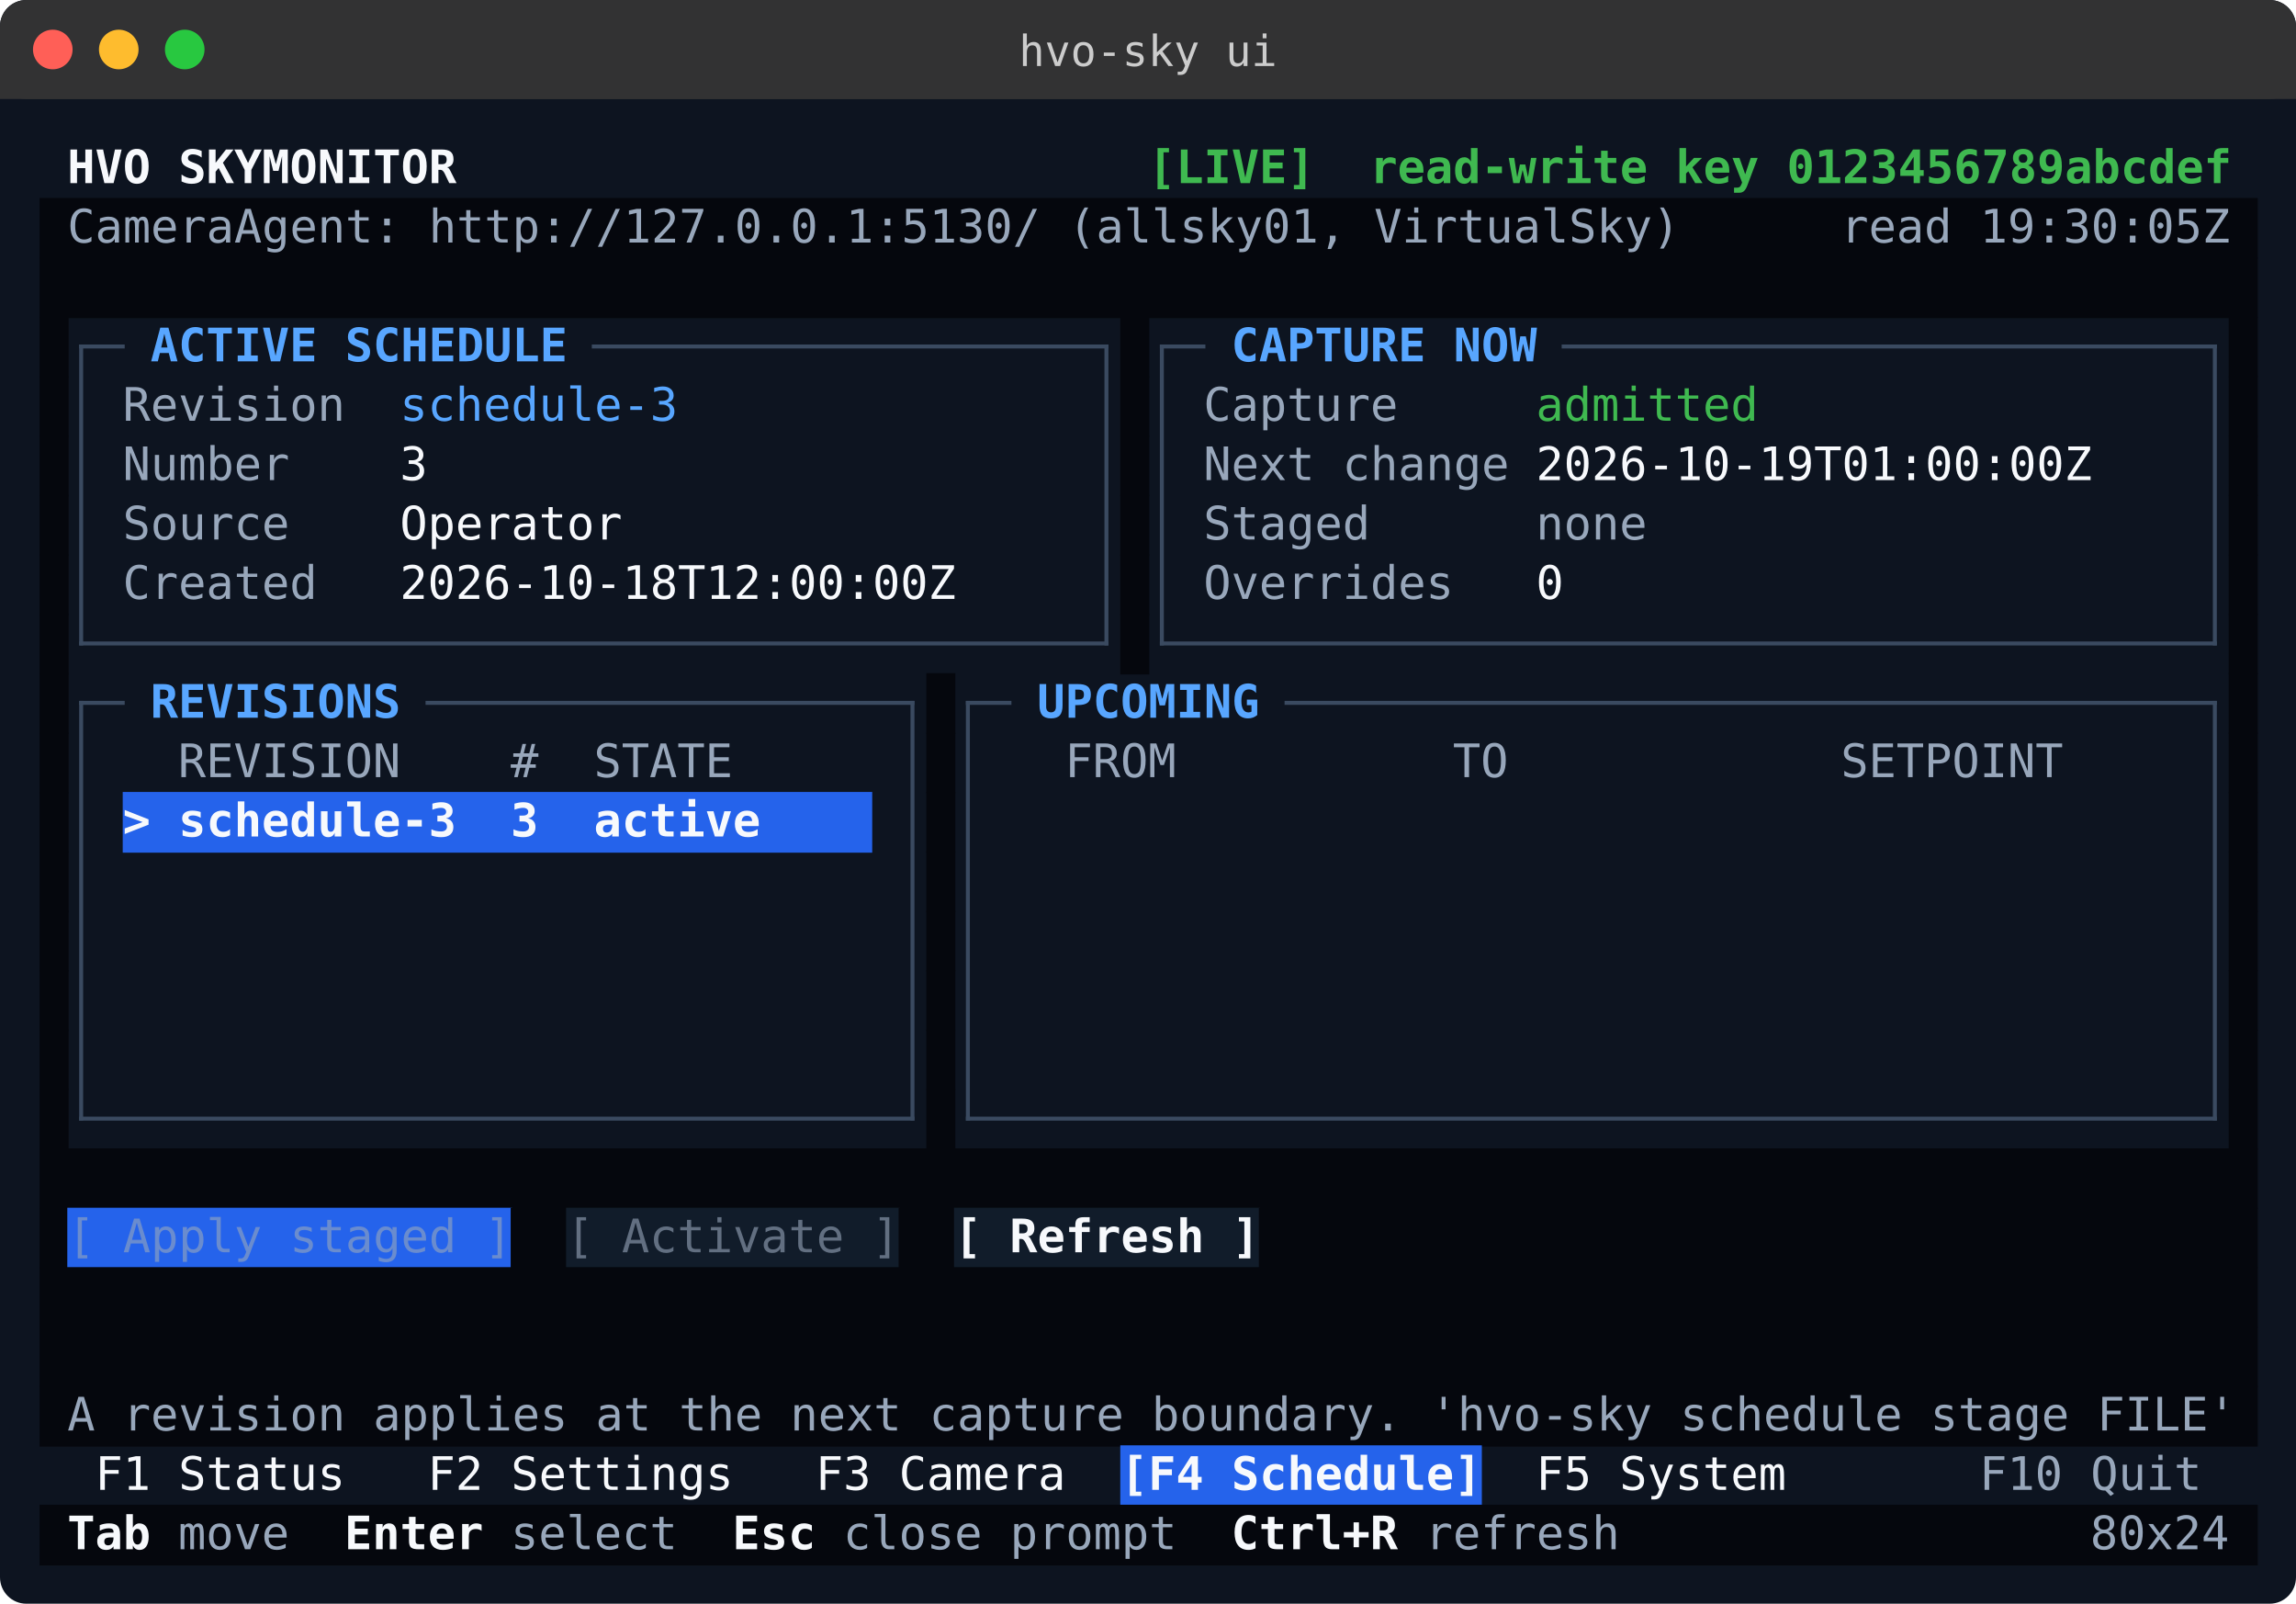
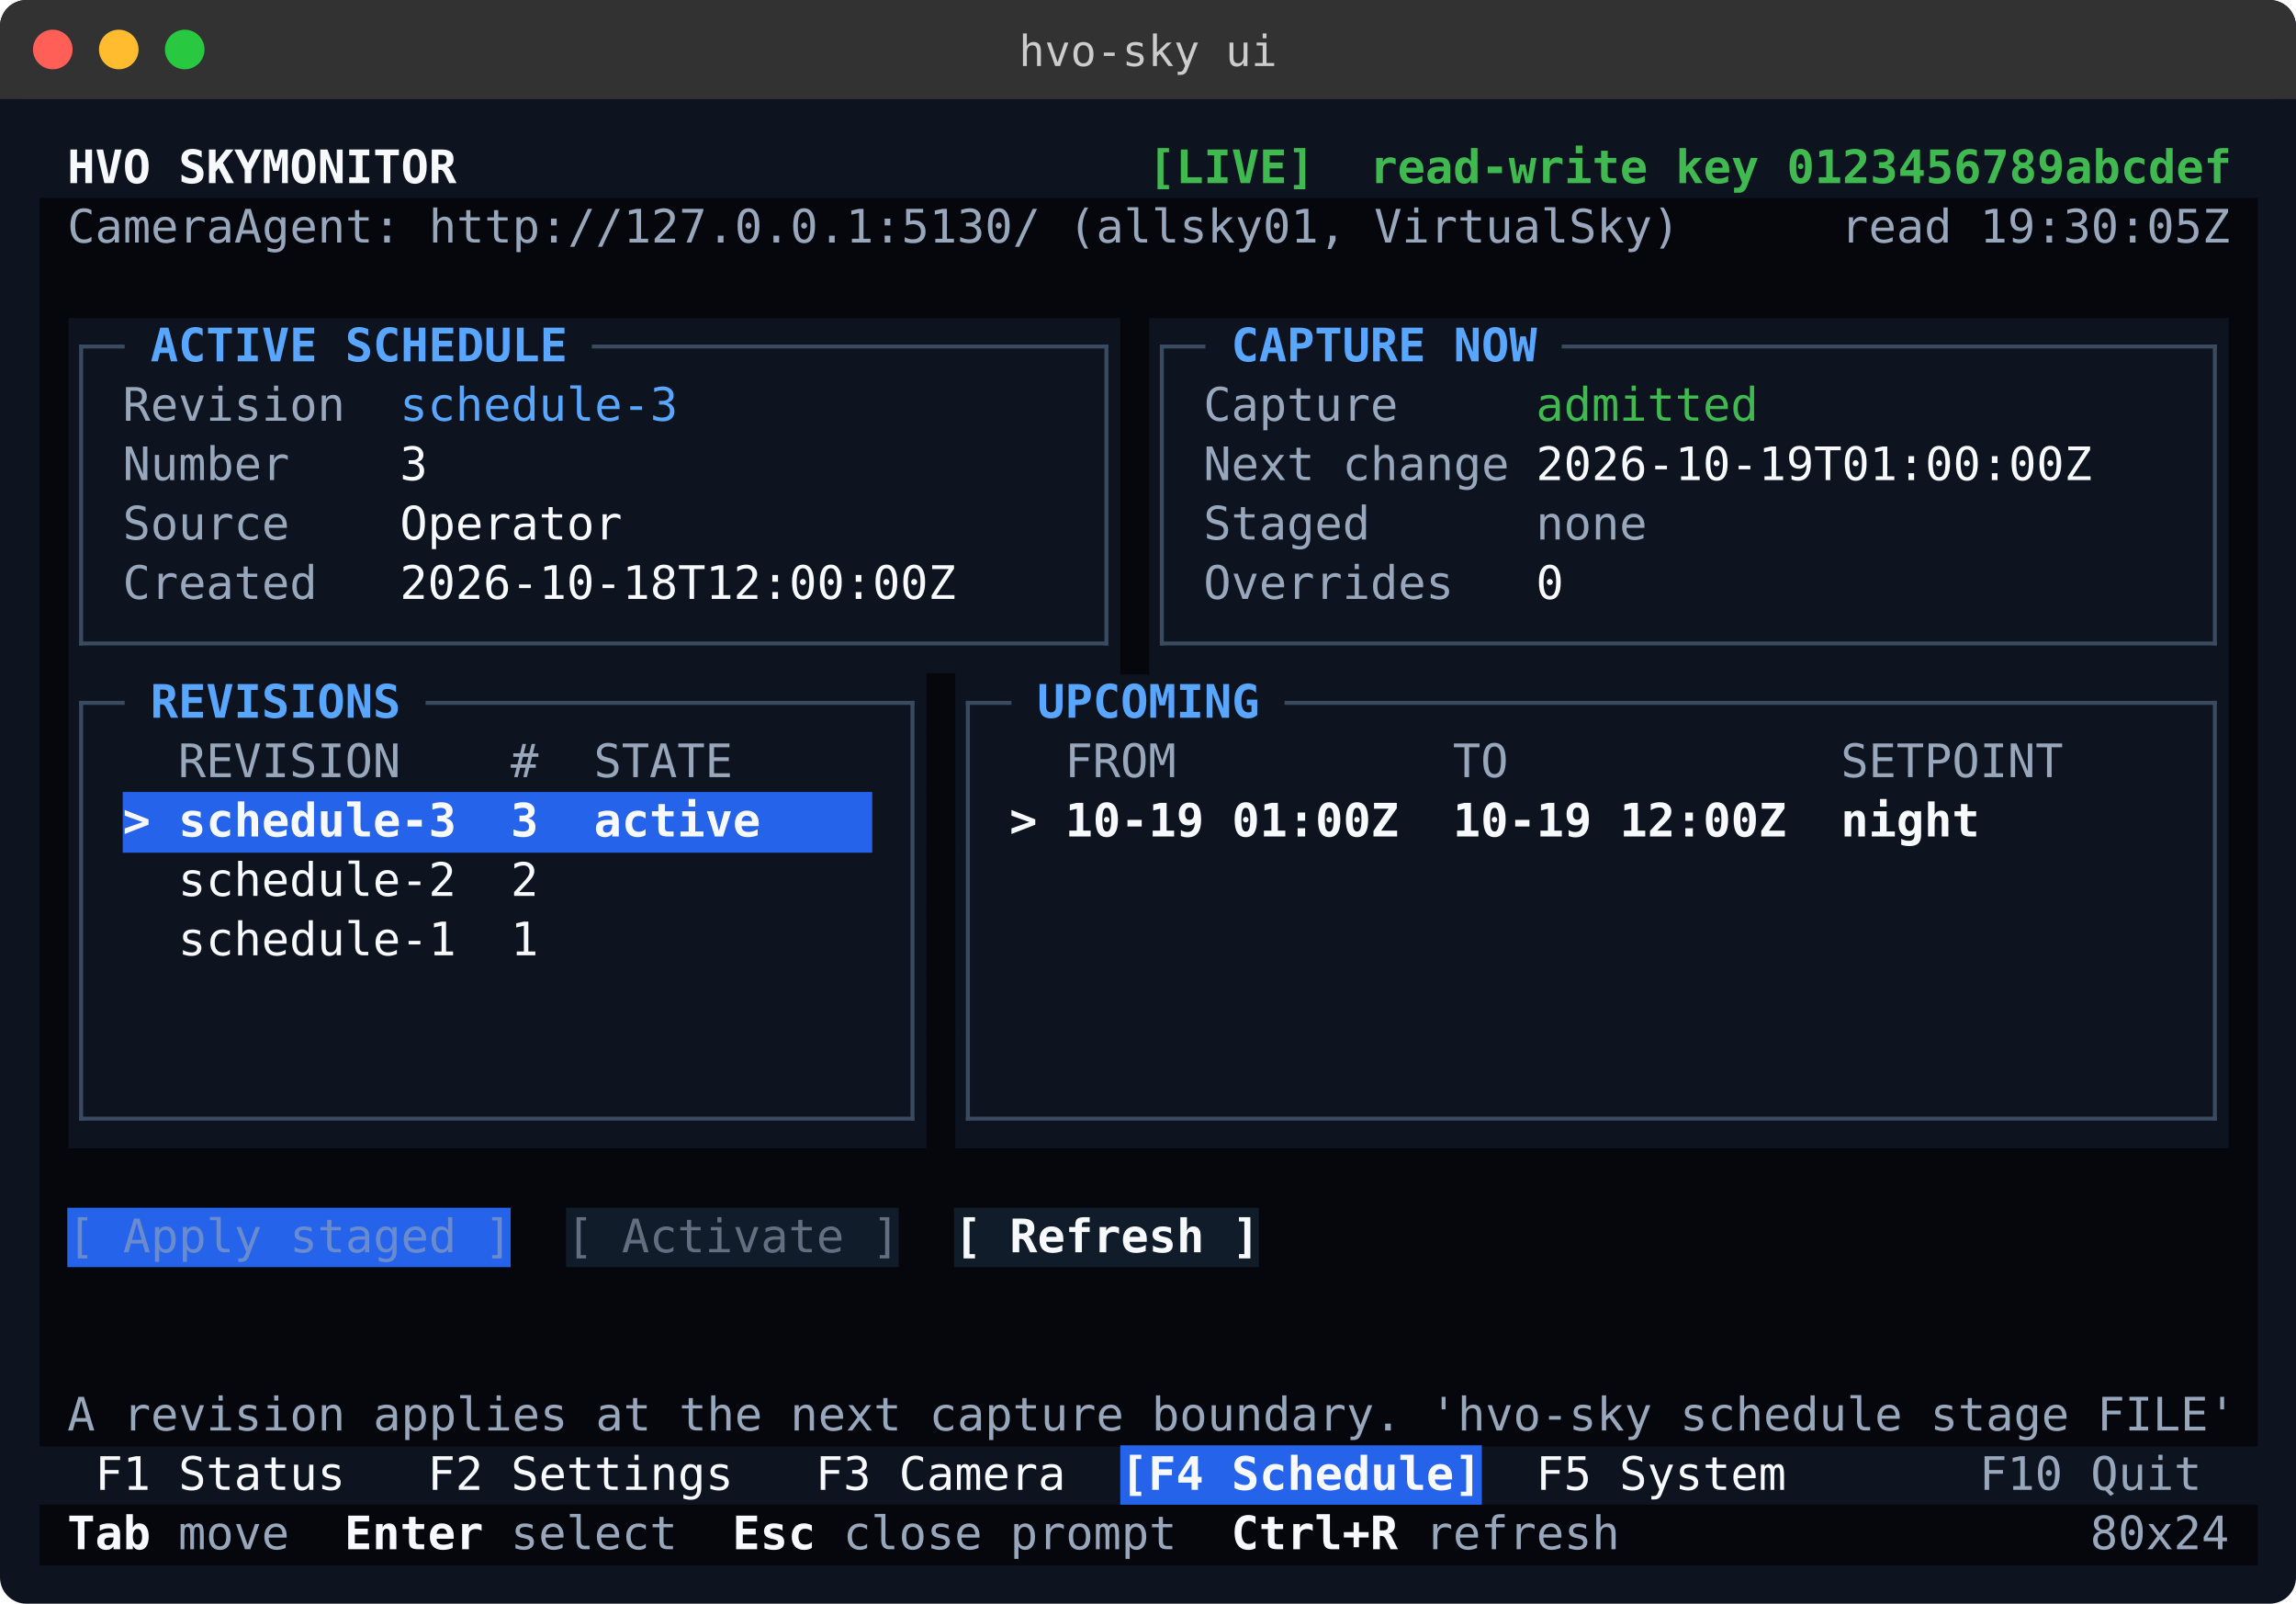
<svg xmlns="http://www.w3.org/2000/svg" width="696" height="486" viewBox="0 0 696.00 486.00" role="img" aria-label="hvo-sky ui">
  <g font-family="ui-monospace, SFMono-Regular, 'Cascadia Mono', 'DejaVu Sans Mono', Menlo, Consolas, 'Liberation Mono', monospace" font-size="14" xml:space="preserve" style="white-space: pre">
    <rect x="0" y="0" width="696.00" height="486.00" rx="8" fill="#0d1420" />
    <rect x="0" y="0" width="696.00" height="30" rx="8" fill="#323233" />
    <rect x="0" y="22" width="696.00" height="8" fill="#323233" />
    <circle cx="16" cy="15.0" r="6" fill="#ff5f57" />
    <circle cx="36" cy="15.0" r="6" fill="#febc2e" />
    <circle cx="56" cy="15.0" r="6" fill="#28c840" />
    <text x="348.00" y="20.0" fill="#cccccc" text-anchor="middle" font-size="13">hvo-sky ui</text>
    <rect x="12.00" y="60" width="672.40" height="18.4" fill="#05070d" />
    <rect x="12.00" y="78" width="672.40" height="18.4" fill="#05070d" />
    <rect x="12.00" y="96" width="8.80" height="18.4" fill="#05070d" />
    <rect x="339.60" y="96" width="8.80" height="18.4" fill="#05070d" />
    <rect x="675.60" y="96" width="8.80" height="18.4" fill="#05070d" />
    <rect x="12.00" y="114" width="8.80" height="18.4" fill="#05070d" />
    <rect x="339.60" y="114" width="8.80" height="18.4" fill="#05070d" />
    <rect x="675.60" y="114" width="8.80" height="18.4" fill="#05070d" />
    <rect x="12.00" y="132" width="8.80" height="18.4" fill="#05070d" />
    <rect x="339.60" y="132" width="8.80" height="18.4" fill="#05070d" />
    <rect x="675.60" y="132" width="8.80" height="18.4" fill="#05070d" />
    <rect x="12.00" y="150" width="8.80" height="18.4" fill="#05070d" />
    <rect x="339.60" y="150" width="8.80" height="18.4" fill="#05070d" />
    <rect x="675.60" y="150" width="8.80" height="18.4" fill="#05070d" />
    <rect x="12.00" y="168" width="8.80" height="18.4" fill="#05070d" />
    <rect x="339.60" y="168" width="8.80" height="18.4" fill="#05070d" />
    <rect x="675.60" y="168" width="8.80" height="18.4" fill="#05070d" />
    <rect x="12.00" y="186" width="8.80" height="18.4" fill="#05070d" />
    <rect x="339.60" y="186" width="8.80" height="18.4" fill="#05070d" />
    <rect x="675.60" y="186" width="8.80" height="18.4" fill="#05070d" />
    <rect x="12.00" y="204" width="8.80" height="18.4" fill="#05070d" />
    <rect x="280.80" y="204" width="8.80" height="18.4" fill="#05070d" />
    <rect x="675.60" y="204" width="8.80" height="18.4" fill="#05070d" />
    <rect x="12.00" y="222" width="8.80" height="18.4" fill="#05070d" />
    <rect x="280.80" y="222" width="8.80" height="18.4" fill="#05070d" />
    <rect x="675.60" y="222" width="8.80" height="18.4" fill="#05070d" />
    <rect x="12.00" y="240" width="8.80" height="18.4" fill="#05070d" />
    <rect x="37.20" y="240" width="227.20" height="18.4" fill="#2563eb" />
    <rect x="280.80" y="240" width="8.80" height="18.4" fill="#05070d" />
    <rect x="675.60" y="240" width="8.80" height="18.4" fill="#05070d" />
    <rect x="12.00" y="258" width="8.80" height="18.4" fill="#05070d" />
    <rect x="280.80" y="258" width="8.80" height="18.4" fill="#05070d" />
    <rect x="675.60" y="258" width="8.80" height="18.4" fill="#05070d" />
    <rect x="12.00" y="276" width="8.80" height="18.4" fill="#05070d" />
    <rect x="280.80" y="276" width="8.80" height="18.4" fill="#05070d" />
    <rect x="675.60" y="276" width="8.80" height="18.4" fill="#05070d" />
    <rect x="12.00" y="294" width="8.80" height="18.4" fill="#05070d" />
    <rect x="280.80" y="294" width="8.80" height="18.4" fill="#05070d" />
    <rect x="675.60" y="294" width="8.80" height="18.4" fill="#05070d" />
    <rect x="12.00" y="312" width="8.80" height="18.4" fill="#05070d" />
    <rect x="280.80" y="312" width="8.80" height="18.4" fill="#05070d" />
    <rect x="675.60" y="312" width="8.80" height="18.4" fill="#05070d" />
    <rect x="12.00" y="330" width="8.80" height="18.4" fill="#05070d" />
    <rect x="280.80" y="330" width="8.80" height="18.4" fill="#05070d" />
    <rect x="675.60" y="330" width="8.80" height="18.4" fill="#05070d" />
    <rect x="12.00" y="348" width="672.40" height="18.4" fill="#05070d" />
    <rect x="12.00" y="366" width="8.80" height="18.4" fill="#05070d" />
    <rect x="20.40" y="366" width="134.80" height="18.4" fill="#2563eb" />
    <rect x="154.80" y="366" width="17.20" height="18.4" fill="#05070d" />
    <rect x="171.60" y="366" width="101.20" height="18.4" fill="#111c2a" />
    <rect x="272.40" y="366" width="17.20" height="18.4" fill="#05070d" />
    <rect x="289.20" y="366" width="92.80" height="18.4" fill="#111c2a" />
    <rect x="381.60" y="366" width="302.80" height="18.4" fill="#05070d" />
    <rect x="12.00" y="384" width="672.40" height="18.4" fill="#05070d" />
    <rect x="12.00" y="402" width="672.40" height="18.4" fill="#05070d" />
    <rect x="12.00" y="420" width="672.40" height="18.4" fill="#05070d" />
    <rect x="339.60" y="438" width="109.60" height="18.4" fill="#2563eb" />
    <rect x="12.00" y="456" width="672.40" height="18.4" fill="#05070d" />
    <line x1="24.60" y1="104.40" x2="24.60" y2="195.60" stroke="#3a4a60" stroke-width="1.2" />
    <line x1="24.60" y1="212.40" x2="24.60" y2="339.60" stroke="#3a4a60" stroke-width="1.2" />
    <line x1="24.00" y1="105.00" x2="37.80" y2="105.00" stroke="#3a4a60" stroke-width="1.2" />
    <line x1="179.40" y1="105.00" x2="336.00" y2="105.00" stroke="#3a4a60" stroke-width="1.2" />
    <line x1="351.60" y1="105.00" x2="365.40" y2="105.00" stroke="#3a4a60" stroke-width="1.2" />
    <line x1="473.40" y1="105.00" x2="672.00" y2="105.00" stroke="#3a4a60" stroke-width="1.2" />
    <line x1="335.40" y1="104.40" x2="335.40" y2="195.60" stroke="#3a4a60" stroke-width="1.2" />
    <line x1="352.20" y1="104.40" x2="352.20" y2="195.60" stroke="#3a4a60" stroke-width="1.2" />
    <line x1="671.40" y1="104.40" x2="671.40" y2="195.60" stroke="#3a4a60" stroke-width="1.2" />
    <line x1="671.40" y1="212.40" x2="671.40" y2="339.60" stroke="#3a4a60" stroke-width="1.2" />
    <line x1="24.00" y1="195.00" x2="336.00" y2="195.00" stroke="#3a4a60" stroke-width="1.2" />
    <line x1="351.60" y1="195.00" x2="672.00" y2="195.00" stroke="#3a4a60" stroke-width="1.2" />
    <line x1="24.00" y1="213.00" x2="37.80" y2="213.00" stroke="#3a4a60" stroke-width="1.2" />
    <line x1="129.00" y1="213.00" x2="277.20" y2="213.00" stroke="#3a4a60" stroke-width="1.2" />
    <line x1="292.80" y1="213.00" x2="306.60" y2="213.00" stroke="#3a4a60" stroke-width="1.2" />
    <line x1="389.40" y1="213.00" x2="672.00" y2="213.00" stroke="#3a4a60" stroke-width="1.2" />
    <line x1="276.60" y1="212.40" x2="276.60" y2="339.60" stroke="#3a4a60" stroke-width="1.2" />
    <line x1="293.40" y1="212.40" x2="293.40" y2="339.60" stroke="#3a4a60" stroke-width="1.2" />
    <line x1="24.00" y1="339.00" x2="277.20" y2="339.00" stroke="#3a4a60" stroke-width="1.2" />
    <line x1="292.80" y1="339.00" x2="672.00" y2="339.00" stroke="#3a4a60" stroke-width="1.2" />
    <text x="20.40" y="55.50" fill="#f7f9fc" textLength="117.60" lengthAdjust="spacingAndGlyphs" font-weight="bold">HVO SKYMONITOR</text>
    <text x="348.00" y="55.50" fill="#3fb950" textLength="50.40" lengthAdjust="spacingAndGlyphs" font-weight="bold">[LIVE]</text>
    <text x="415.20" y="55.50" fill="#3fb950" textLength="260.40" lengthAdjust="spacingAndGlyphs" font-weight="bold">read-write key 0123456789abcdef</text>
    <text x="20.40" y="73.50" fill="#98a7bb" textLength="487.20" lengthAdjust="spacingAndGlyphs">CameraAgent: http://127.0.0.1:5130/ (allsky01, VirtualSky)</text>
    <text x="558.00" y="73.50" fill="#98a7bb" textLength="117.60" lengthAdjust="spacingAndGlyphs">read 19:30:05Z</text>
    <text x="45.60" y="109.50" fill="#58a6ff" textLength="126.00" lengthAdjust="spacingAndGlyphs" font-weight="bold">ACTIVE SCHEDULE</text>
    <text x="373.20" y="109.50" fill="#58a6ff" textLength="92.40" lengthAdjust="spacingAndGlyphs" font-weight="bold">CAPTURE NOW</text>
    <text x="37.20" y="127.50" fill="#98a7bb" textLength="67.20" lengthAdjust="spacingAndGlyphs">Revision</text>
    <text x="121.20" y="127.50" fill="#58a6ff" textLength="84.00" lengthAdjust="spacingAndGlyphs">schedule-3</text>
    <text x="364.80" y="127.50" fill="#98a7bb" textLength="58.80" lengthAdjust="spacingAndGlyphs">Capture</text>
    <text x="465.60" y="127.50" fill="#3fb950" textLength="67.20" lengthAdjust="spacingAndGlyphs">admitted</text>
    <text x="37.20" y="145.50" fill="#98a7bb" textLength="50.40" lengthAdjust="spacingAndGlyphs">Number</text>
    <text x="121.20" y="145.50" fill="#f7f9fc">3</text>
    <text x="364.80" y="145.50" fill="#98a7bb" textLength="92.40" lengthAdjust="spacingAndGlyphs">Next change</text>
    <text x="465.60" y="145.50" fill="#f7f9fc" textLength="168.00" lengthAdjust="spacingAndGlyphs">2026-10-19T01:00:00Z</text>
    <text x="37.20" y="163.50" fill="#98a7bb" textLength="50.40" lengthAdjust="spacingAndGlyphs">Source</text>
    <text x="121.20" y="163.50" fill="#f7f9fc" textLength="67.20" lengthAdjust="spacingAndGlyphs">Operator</text>
    <text x="364.80" y="163.50" fill="#98a7bb" textLength="50.40" lengthAdjust="spacingAndGlyphs">Staged</text>
    <text x="465.60" y="163.50" fill="#98a7bb" textLength="33.60" lengthAdjust="spacingAndGlyphs">none</text>
    <text x="37.20" y="181.50" fill="#98a7bb" textLength="58.80" lengthAdjust="spacingAndGlyphs">Created</text>
    <text x="121.20" y="181.50" fill="#f7f9fc" textLength="168.00" lengthAdjust="spacingAndGlyphs">2026-10-18T12:00:00Z</text>
    <text x="364.80" y="181.50" fill="#98a7bb" textLength="75.60" lengthAdjust="spacingAndGlyphs">Overrides</text>
    <text x="465.60" y="181.50" fill="#f7f9fc">0</text>
    <text x="45.60" y="217.50" fill="#58a6ff" textLength="75.60" lengthAdjust="spacingAndGlyphs" font-weight="bold">REVISIONS</text>
    <text x="314.40" y="217.50" fill="#58a6ff" textLength="67.20" lengthAdjust="spacingAndGlyphs" font-weight="bold">UPCOMING</text>
    <text x="54.00" y="235.50" fill="#98a7bb" textLength="67.20" lengthAdjust="spacingAndGlyphs">REVISION</text>
    <text x="154.80" y="235.50" fill="#98a7bb">#</text>
    <text x="180.00" y="235.50" fill="#98a7bb" textLength="42.00" lengthAdjust="spacingAndGlyphs">STATE</text>
    <text x="322.80" y="235.50" fill="#98a7bb" textLength="33.60" lengthAdjust="spacingAndGlyphs">FROM</text>
    <text x="440.40" y="235.50" fill="#98a7bb" textLength="16.80" lengthAdjust="spacingAndGlyphs">TO</text>
    <text x="558.00" y="235.50" fill="#98a7bb" textLength="67.20" lengthAdjust="spacingAndGlyphs">SETPOINT</text>
    <text x="37.20" y="253.50" fill="#f7f9fc" textLength="100.80" lengthAdjust="spacingAndGlyphs" font-weight="bold">&gt; schedule-3</text>
    <text x="154.80" y="253.50" fill="#f7f9fc" font-weight="bold">3</text>
    <text x="180.00" y="253.50" fill="#f7f9fc" textLength="50.40" lengthAdjust="spacingAndGlyphs" font-weight="bold">active</text>
+     <text x="306.00" y="253.50" fill="#f7f9fc" textLength="117.60" lengthAdjust="spacingAndGlyphs" font-weight="bold">&gt; 10-19 01:00Z</text>
+     <text x="440.40" y="253.50" fill="#f7f9fc" textLength="100.80" lengthAdjust="spacingAndGlyphs" font-weight="bold">10-19 12:00Z</text>
+     <text x="558.00" y="253.50" fill="#f7f9fc" textLength="42.00" lengthAdjust="spacingAndGlyphs" font-weight="bold">night</text>
+     <text x="54.00" y="271.50" fill="#f7f9fc" textLength="84.00" lengthAdjust="spacingAndGlyphs">schedule-2</text>
+     <text x="154.80" y="271.50" fill="#f7f9fc">2</text>
+     <text x="54.00" y="289.50" fill="#f7f9fc" textLength="84.00" lengthAdjust="spacingAndGlyphs">schedule-1</text>
+     <text x="154.80" y="289.50" fill="#f7f9fc">1</text>
    <text x="20.40" y="379.50" fill="#98a7bb" textLength="134.40" lengthAdjust="spacingAndGlyphs" opacity="0.6">[ Apply staged ]</text>
    <text x="171.60" y="379.50" fill="#98a7bb" textLength="100.80" lengthAdjust="spacingAndGlyphs" opacity="0.6">[ Activate ]</text>
    <text x="289.20" y="379.50" fill="#f7f9fc" textLength="92.40" lengthAdjust="spacingAndGlyphs" font-weight="bold">[ Refresh ]</text>
    <text x="20.40" y="433.50" fill="#98a7bb" textLength="655.20" lengthAdjust="spacingAndGlyphs">A revision applies at the next capture boundary. 'hvo-sky schedule stage FILE'</text>
    <text x="28.80" y="451.50" fill="#f7f9fc" textLength="75.60" lengthAdjust="spacingAndGlyphs">F1 Status</text>
    <text x="129.60" y="451.50" fill="#f7f9fc" textLength="92.40" lengthAdjust="spacingAndGlyphs">F2 Settings</text>
    <text x="247.20" y="451.50" fill="#f7f9fc" textLength="75.60" lengthAdjust="spacingAndGlyphs">F3 Camera</text>
    <text x="339.60" y="451.50" fill="#f7f9fc" textLength="109.20" lengthAdjust="spacingAndGlyphs" font-weight="bold">[F4 Schedule]</text>
    <text x="465.60" y="451.50" fill="#f7f9fc" textLength="75.60" lengthAdjust="spacingAndGlyphs">F5 System</text>
    <text x="600.00" y="451.50" fill="#98a7bb" textLength="67.20" lengthAdjust="spacingAndGlyphs">F10 Quit</text>
    <text x="20.40" y="469.50" fill="#f7f9fc" textLength="25.20" lengthAdjust="spacingAndGlyphs" font-weight="bold">Tab</text>
    <text x="54.00" y="469.50" fill="#98a7bb" textLength="33.60" lengthAdjust="spacingAndGlyphs">move</text>
    <text x="104.40" y="469.50" fill="#f7f9fc" textLength="42.00" lengthAdjust="spacingAndGlyphs" font-weight="bold">Enter</text>
    <text x="154.80" y="469.50" fill="#98a7bb" textLength="50.40" lengthAdjust="spacingAndGlyphs">select</text>
    <text x="222.00" y="469.50" fill="#f7f9fc" textLength="25.20" lengthAdjust="spacingAndGlyphs" font-weight="bold">Esc</text>
    <text x="255.60" y="469.50" fill="#98a7bb" textLength="100.80" lengthAdjust="spacingAndGlyphs">close prompt</text>
    <text x="373.20" y="469.50" fill="#f7f9fc" textLength="50.40" lengthAdjust="spacingAndGlyphs" font-weight="bold">Ctrl+R</text>
    <text x="432.00" y="469.50" fill="#98a7bb" textLength="58.80" lengthAdjust="spacingAndGlyphs">refresh</text>
    <text x="633.60" y="469.50" fill="#98a7bb" textLength="42.00" lengthAdjust="spacingAndGlyphs">80x24</text>
  </g>
</svg>
